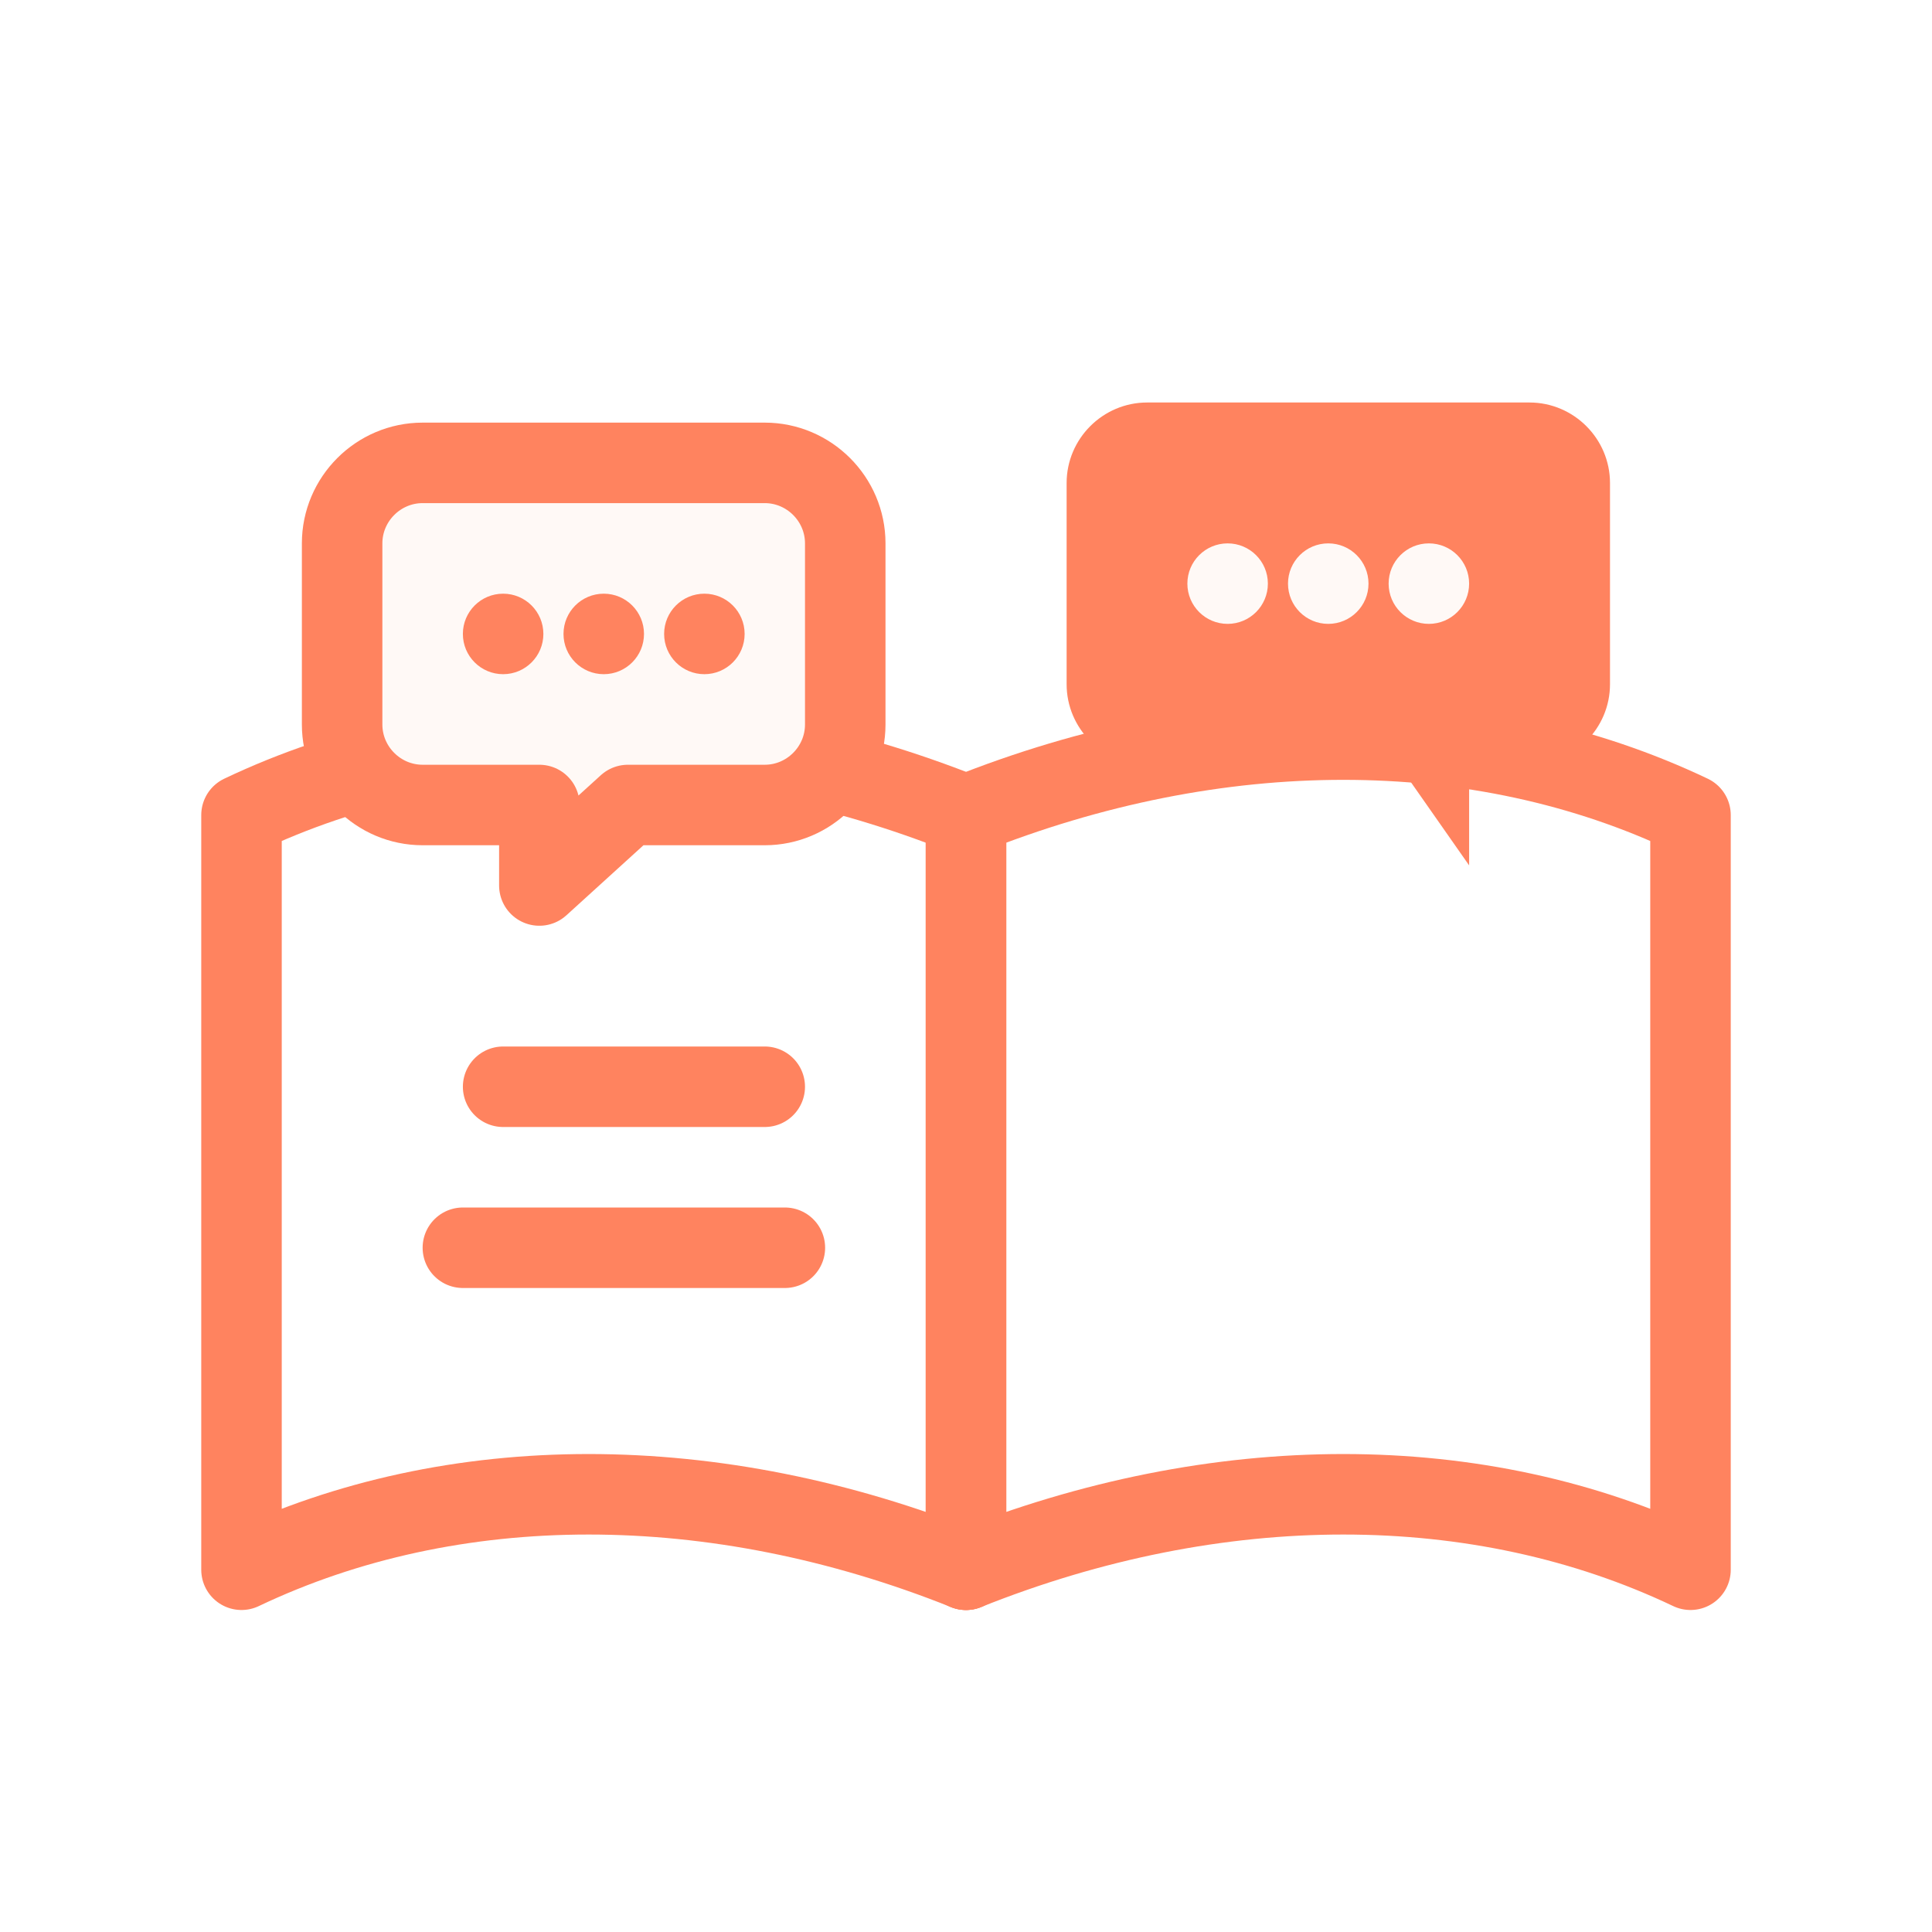
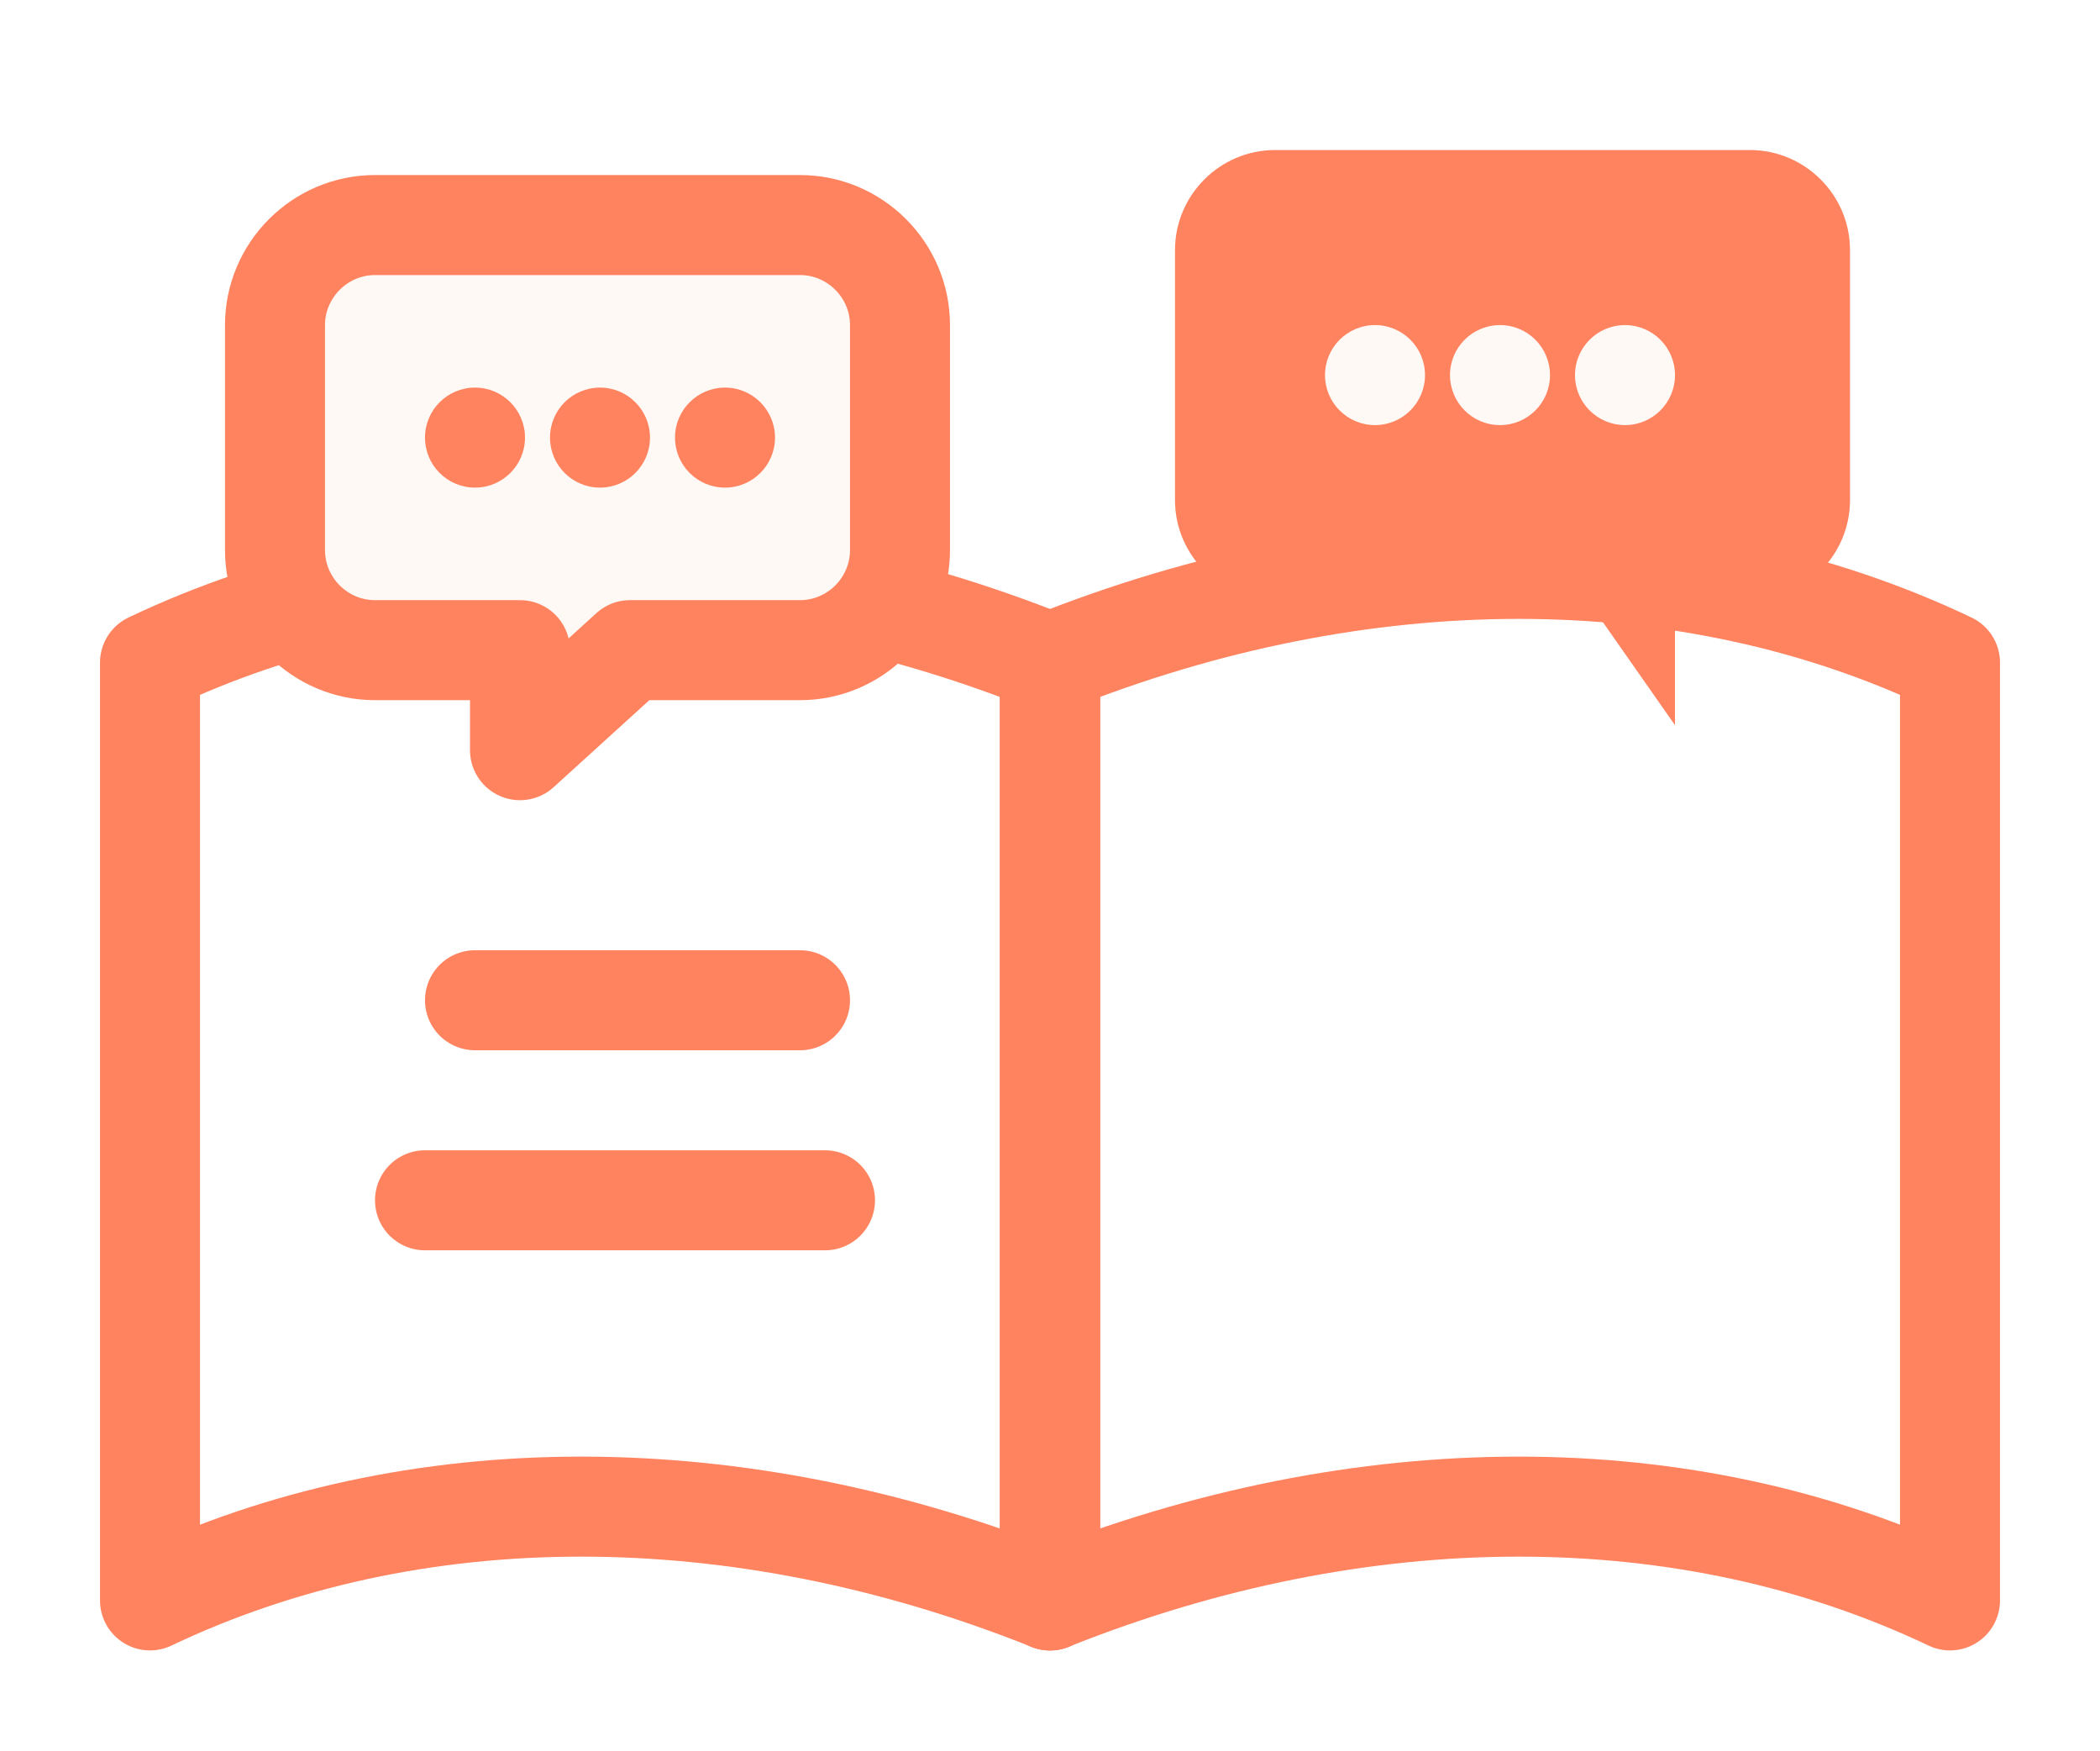
- <svg xmlns="http://www.w3.org/2000/svg" fill="none" viewBox="0 0 96 96">
+ <svg xmlns="http://www.w3.org/2000/svg" fill="none" viewBox="6 14 84 70">
  <path d="M12 40.5C22.5 35.5 35.5 35.5 48 40.5V78C35.5 73 22.5 73 12 78V40.5Z" stroke="#FF835F" stroke-linecap="round" stroke-linejoin="round" stroke-width="4" />
  <path d="M84 40.5C73.5 35.5 60.5 35.5 48 40.5V78C60.5 73 73.5 73 84 78V40.5Z" stroke="#FF835F" stroke-linecap="round" stroke-linejoin="round" stroke-width="4" />
  <path d="M48 40.5V78" stroke="#FF835F" stroke-linecap="round" stroke-width="4" />
  <path d="M21 23H38C40.2 23 42 24.8 42 27V36C42 38.2 40.2 40 38 40H31.2L26.8 44V40H21C18.8 40 17 38.2 17 36V27C17 24.8 18.8 23 21 23Z" fill="#FFF9F6" stroke="#FF835F" stroke-linejoin="round" stroke-width="4" />
  <circle cx="25" cy="31.5" fill="#FF835F" r="2" />
  <circle cx="30" cy="31.5" fill="#FF835F" r="2" />
  <circle cx="35" cy="31.5" fill="#FF835F" r="2" />
  <path d="M57 20H76C78.2 20 80 21.8 80 24V34C80 36.2 78.2 38 76 38H69.5L73 43V38H57C54.8 38 53 36.2 53 34V24C53 21.8 54.8 20 57 20Z" fill="#FF835F" />
  <circle cx="61" cy="29" fill="#FFF9F6" r="2" />
  <circle cx="66" cy="29" fill="#FFF9F6" r="2" />
  <circle cx="71" cy="29" fill="#FFF9F6" r="2" />
  <path d="M25 54H38" stroke="#FF835F" stroke-linecap="round" stroke-width="4" />
  <path d="M23 62H39" stroke="#FF835F" stroke-linecap="round" stroke-width="4" />
</svg>
